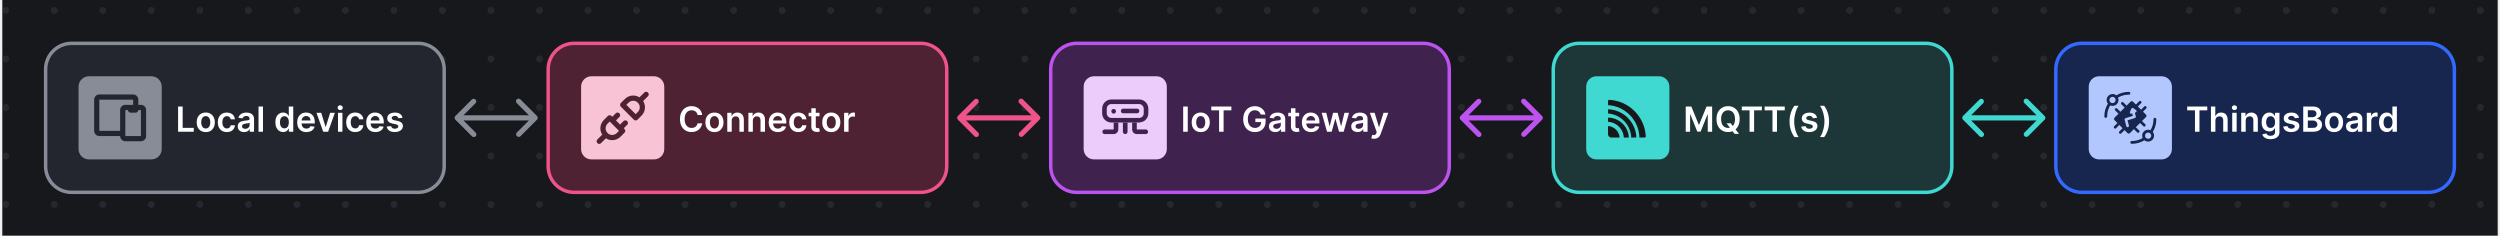
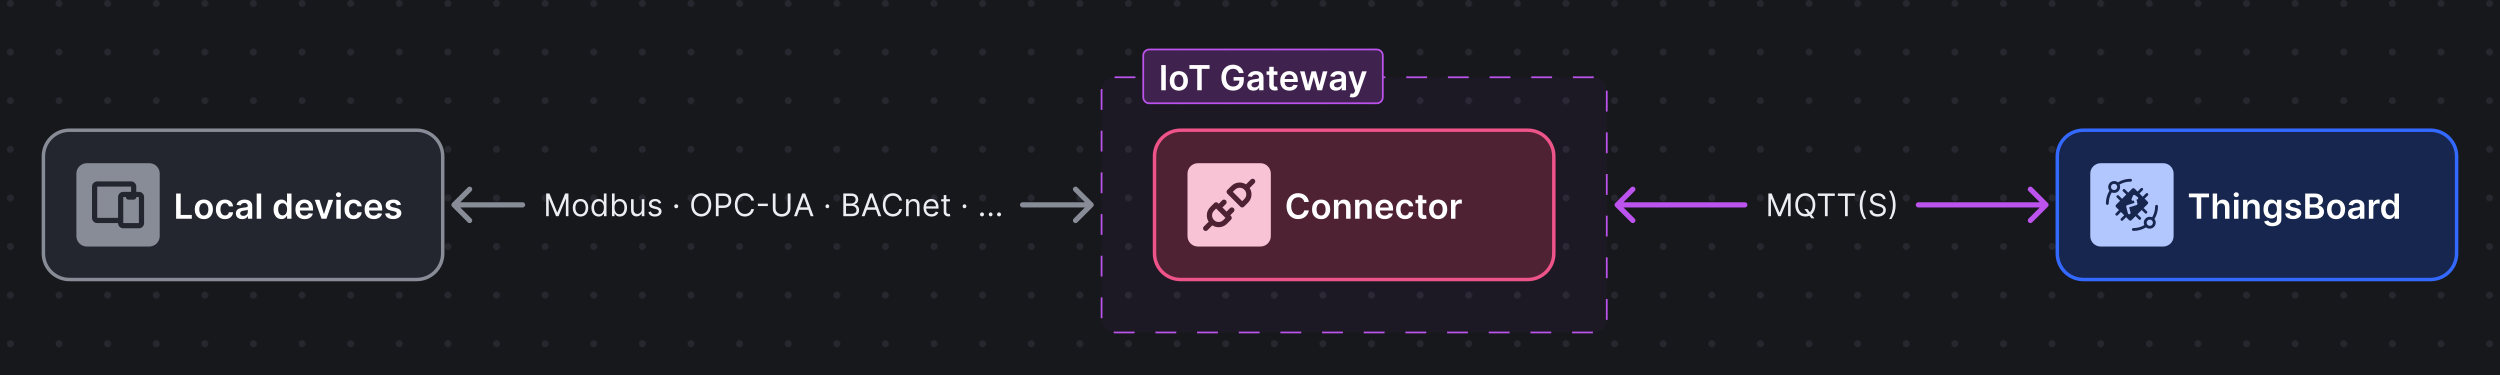
- <svg xmlns="http://www.w3.org/2000/svg" width="1920" height="181" fill="none" viewBox="0 0 720 68">
-   <g clip-path="url(#a)">
-     <path fill="#17181c" d="M0 0h720v68H0z" />
-     <g fill="#353841" clip-path="url(#b)" opacity=".5">
-       <circle cx="1" cy="17" r="1" />
-       <circle cx="85" cy="17" r="1" />
-       <circle cx="71" cy="17" r="1" />
-       <circle cx="15" cy="17" r="1" />
-       <circle cx="99" cy="17" r="1" />
-       <circle cx="1" cy="3" r="1" />
-       <circle cx="85" cy="3" r="1" />
-       <circle cx="71" cy="3" r="1" />
-       <circle cx="15" cy="3" r="1" />
-       <circle cx="99" cy="3" r="1" />
-       <circle cx="1" cy="31" r="1" />
-       <circle cx="85" cy="31" r="1" />
-       <circle cx="71" cy="31" r="1" />
-       <circle cx="15" cy="31" r="1" />
-       <circle cx="99" cy="31" r="1" />
-       <circle cx="43" cy="17" r="1" />
-       <circle cx="127" cy="17" r="1" />
-       <circle cx="29" cy="17" r="1" />
-       <circle cx="113" cy="17" r="1" />
-       <circle cx="57" cy="17" r="1" />
-       <circle cx="141" cy="17" r="1" />
-       <circle cx="43" cy="3" r="1" />
-       <circle cx="127" cy="3" r="1" />
-       <circle cx="29" cy="3" r="1" />
-       <circle cx="113" cy="3" r="1" />
-       <circle cx="57" cy="3" r="1" />
-       <circle cx="141" cy="3" r="1" />
-       <circle cx="43" cy="31" r="1" />
-       <circle cx="127" cy="31" r="1" />
-       <circle cx="29" cy="31" r="1" />
-       <circle cx="113" cy="31" r="1" />
-       <circle cx="57" cy="31" r="1" />
-       <circle cx="141" cy="31" r="1" />
-       <circle cx="1" cy="59" r="1" />
-       <circle cx="85" cy="59" r="1" />
-       <circle cx="71" cy="59" r="1" />
-       <circle cx="15" cy="59" r="1" />
-       <circle cx="99" cy="59" r="1" />
-       <circle cx="1" cy="45" r="1" />
-       <circle cx="85" cy="45" r="1" />
-       <circle cx="71" cy="45" r="1" />
-       <circle cx="15" cy="45" r="1" />
-       <circle cx="99" cy="45" r="1" />
-       <circle cx="43" cy="59" r="1" />
-       <circle cx="127" cy="59" r="1" />
-       <circle cx="29" cy="59" r="1" />
-       <circle cx="113" cy="59" r="1" />
-       <circle cx="57" cy="59" r="1" />
-       <circle cx="141" cy="59" r="1" />
-       <circle cx="43" cy="45" r="1" />
-       <circle cx="127" cy="45" r="1" />
-       <circle cx="29" cy="45" r="1" />
-       <circle cx="113" cy="45" r="1" />
-       <circle cx="57" cy="45" r="1" />
-       <circle cx="141" cy="45" r="1" />
-       <circle cx="169" cy="17" r="1" />
-       <circle cx="253" cy="17" r="1" />
-       <circle cx="155" cy="17" r="1" />
-       <circle cx="239" cy="17" r="1" />
-       <circle cx="183" cy="17" r="1" />
-       <circle cx="267" cy="17" r="1" />
-       <circle cx="169" cy="3" r="1" />
-       <circle cx="253" cy="3" r="1" />
-       <circle cx="155" cy="3" r="1" />
-       <circle cx="239" cy="3" r="1" />
-       <circle cx="183" cy="3" r="1" />
-       <circle cx="267" cy="3" r="1" />
-       <circle cx="169" cy="31" r="1" />
-       <circle cx="253" cy="31" r="1" />
-       <circle cx="155" cy="31" r="1" />
-       <circle cx="239" cy="31" r="1" />
-       <circle cx="183" cy="31" r="1" />
-       <circle cx="267" cy="31" r="1" />
-       <circle cx="211" cy="17" r="1" />
-       <circle cx="295" cy="17" r="1" />
-       <circle cx="197" cy="17" r="1" />
-       <circle cx="281" cy="17" r="1" />
-       <circle cx="225" cy="17" r="1" />
-       <circle cx="309" cy="17" r="1" />
-       <circle cx="211" cy="3" r="1" />
-       <circle cx="295" cy="3" r="1" />
-       <circle cx="197" cy="3" r="1" />
-       <circle cx="281" cy="3" r="1" />
-       <circle cx="225" cy="3" r="1" />
-       <circle cx="309" cy="3" r="1" />
-       <circle cx="211" cy="31" r="1" />
-       <circle cx="295" cy="31" r="1" />
-       <circle cx="197" cy="31" r="1" />
-       <circle cx="281" cy="31" r="1" />
-       <circle cx="225" cy="31" r="1" />
-       <circle cx="309" cy="31" r="1" />
-       <circle cx="169" cy="59" r="1" />
-       <circle cx="253" cy="59" r="1" />
-       <circle cx="155" cy="59" r="1" />
-       <circle cx="239" cy="59" r="1" />
-       <circle cx="183" cy="59" r="1" />
-       <circle cx="267" cy="59" r="1" />
-       <circle cx="169" cy="45" r="1" />
-       <circle cx="253" cy="45" r="1" />
-       <circle cx="155" cy="45" r="1" />
-       <circle cx="239" cy="45" r="1" />
-       <circle cx="183" cy="45" r="1" />
-       <circle cx="267" cy="45" r="1" />
-       <circle cx="211" cy="59" r="1" />
-       <circle cx="295" cy="59" r="1" />
-       <circle cx="197" cy="59" r="1" />
-       <circle cx="281" cy="59" r="1" />
-       <circle cx="225" cy="59" r="1" />
-       <circle cx="309" cy="59" r="1" />
-       <circle cx="211" cy="45" r="1" />
-       <circle cx="295" cy="45" r="1" />
-       <circle cx="197" cy="45" r="1" />
-       <circle cx="281" cy="45" r="1" />
-       <circle cx="225" cy="45" r="1" />
-       <circle cx="309" cy="45" r="1" />
-       <circle cx="337" cy="17" r="1" />
-       <circle cx="421" cy="17" r="1" />
-       <circle cx="323" cy="17" r="1" />
-       <circle cx="407" cy="17" r="1" />
-       <circle cx="351" cy="17" r="1" />
-       <circle cx="435" cy="17" r="1" />
-       <circle cx="337" cy="3" r="1" />
-       <circle cx="421" cy="3" r="1" />
-       <circle cx="323" cy="3" r="1" />
-       <circle cx="407" cy="3" r="1" />
-       <circle cx="351" cy="3" r="1" />
-       <circle cx="435" cy="3" r="1" />
-       <circle cx="337" cy="31" r="1" />
-       <circle cx="421" cy="31" r="1" />
-       <circle cx="323" cy="31" r="1" />
-       <circle cx="407" cy="31" r="1" />
-       <circle cx="351" cy="31" r="1" />
-       <circle cx="435" cy="31" r="1" />
-       <circle cx="379" cy="17" r="1" />
-       <circle cx="463" cy="17" r="1" />
-       <circle cx="365" cy="17" r="1" />
-       <circle cx="449" cy="17" r="1" />
-       <circle cx="393" cy="17" r="1" />
-       <circle cx="477" cy="17" r="1" />
-       <circle cx="379" cy="3" r="1" />
-       <circle cx="463" cy="3" r="1" />
-       <circle cx="365" cy="3" r="1" />
-       <circle cx="449" cy="3" r="1" />
-       <circle cx="393" cy="3" r="1" />
-       <circle cx="477" cy="3" r="1" />
-       <circle cx="379" cy="31" r="1" />
-       <circle cx="463" cy="31" r="1" />
-       <circle cx="365" cy="31" r="1" />
-       <circle cx="449" cy="31" r="1" />
-       <circle cx="393" cy="31" r="1" />
-       <circle cx="477" cy="31" r="1" />
-       <circle cx="337" cy="59" r="1" />
-       <circle cx="421" cy="59" r="1" />
-       <circle cx="323" cy="59" r="1" />
-       <circle cx="407" cy="59" r="1" />
-       <circle cx="351" cy="59" r="1" />
-       <circle cx="435" cy="59" r="1" />
-       <circle cx="337" cy="45" r="1" />
-       <circle cx="421" cy="45" r="1" />
-       <circle cx="323" cy="45" r="1" />
-       <circle cx="407" cy="45" r="1" />
-       <circle cx="351" cy="45" r="1" />
-       <circle cx="435" cy="45" r="1" />
-       <circle cx="379" cy="59" r="1" />
-       <circle cx="463" cy="59" r="1" />
-       <circle cx="365" cy="59" r="1" />
-       <circle cx="449" cy="59" r="1" />
-       <circle cx="393" cy="59" r="1" />
-       <circle cx="477" cy="59" r="1" />
-       <circle cx="379" cy="45" r="1" />
-       <circle cx="463" cy="45" r="1" />
-       <circle cx="365" cy="45" r="1" />
-       <circle cx="449" cy="45" r="1" />
-       <circle cx="393" cy="45" r="1" />
-       <circle cx="477" cy="45" r="1" />
-       <circle cx="505" cy="17" r="1" />
-       <circle cx="589" cy="17" r="1" />
-       <circle cx="491" cy="17" r="1" />
-       <circle cx="575" cy="17" r="1" />
-       <circle cx="519" cy="17" r="1" />
-       <circle cx="603" cy="17" r="1" />
-       <circle cx="505" cy="3" r="1" />
-       <circle cx="589" cy="3" r="1" />
-       <circle cx="491" cy="3" r="1" />
-       <circle cx="575" cy="3" r="1" />
-       <circle cx="519" cy="3" r="1" />
-       <circle cx="603" cy="3" r="1" />
-       <circle cx="505" cy="31" r="1" />
-       <circle cx="589" cy="31" r="1" />
-       <circle cx="491" cy="31" r="1" />
-       <circle cx="575" cy="31" r="1" />
-       <circle cx="519" cy="31" r="1" />
-       <circle cx="603" cy="31" r="1" />
-       <circle cx="547" cy="17" r="1" />
-       <circle cx="631" cy="17" r="1" />
-       <circle cx="533" cy="17" r="1" />
-       <circle cx="617" cy="17" r="1" />
-       <circle cx="561" cy="17" r="1" />
-       <circle cx="645" cy="17" r="1" />
-       <circle cx="547" cy="3" r="1" />
-       <circle cx="631" cy="3" r="1" />
-       <circle cx="533" cy="3" r="1" />
-       <circle cx="617" cy="3" r="1" />
-       <circle cx="561" cy="3" r="1" />
-       <circle cx="645" cy="3" r="1" />
-       <circle cx="547" cy="31" r="1" />
-       <circle cx="631" cy="31" r="1" />
-       <circle cx="533" cy="31" r="1" />
-       <circle cx="617" cy="31" r="1" />
-       <circle cx="561" cy="31" r="1" />
-       <circle cx="645" cy="31" r="1" />
-       <circle cx="505" cy="59" r="1" />
-       <circle cx="589" cy="59" r="1" />
-       <circle cx="491" cy="59" r="1" />
-       <circle cx="575" cy="59" r="1" />
-       <circle cx="519" cy="59" r="1" />
-       <circle cx="603" cy="59" r="1" />
-       <circle cx="505" cy="45" r="1" />
-       <circle cx="589" cy="45" r="1" />
-       <circle cx="491" cy="45" r="1" />
-       <circle cx="575" cy="45" r="1" />
-       <circle cx="519" cy="45" r="1" />
-       <circle cx="603" cy="45" r="1" />
-       <circle cx="547" cy="59" r="1" />
-       <circle cx="631" cy="59" r="1" />
-       <circle cx="533" cy="59" r="1" />
-       <circle cx="617" cy="59" r="1" />
-       <circle cx="561" cy="59" r="1" />
-       <circle cx="645" cy="59" r="1" />
-       <circle cx="547" cy="45" r="1" />
-       <circle cx="631" cy="45" r="1" />
-       <circle cx="533" cy="45" r="1" />
-       <circle cx="617" cy="45" r="1" />
-       <circle cx="561" cy="45" r="1" />
-       <circle cx="645" cy="45" r="1" />
-       <circle cx="673" cy="17" r="1" />
-       <circle cx="659" cy="17" r="1" />
-       <circle cx="687" cy="17" r="1" />
-       <circle cx="673" cy="3" r="1" />
-       <circle cx="659" cy="3" r="1" />
-       <circle cx="687" cy="3" r="1" />
-       <circle cx="673" cy="31" r="1" />
-       <circle cx="659" cy="31" r="1" />
-       <circle cx="687" cy="31" r="1" />
-       <circle cx="673" cy="59" r="1" />
-       <circle cx="659" cy="59" r="1" />
-       <circle cx="687" cy="59" r="1" />
-       <circle cx="673" cy="45" r="1" />
-       <circle cx="659" cy="45" r="1" />
-       <circle cx="687" cy="45" r="1" />
-       <circle cx="701" cy="17" r="1" />
-       <circle cx="701" cy="3" r="1" />
-       <circle cx="701" cy="31" r="1" />
-       <circle cx="701" cy="59" r="1" />
-       <circle cx="701" cy="45" r="1" />
-       <circle cx="715" cy="17" r="1" />
-       <circle cx="715" cy="3" r="1" />
-       <circle cx="715" cy="31" r="1" />
-       <circle cx="715" cy="59" r="1" />
-       <circle cx="715" cy="45" r="1" />
-     </g>
+ <svg xmlns="http://www.w3.org/2000/svg" width="1920" height="288" fill="none" viewBox="0 0 720 108">
+   <defs>
+     <pattern id="d" width="14" height="14" patternUnits="userSpaceOnUse">
+       <circle cx="3" cy="1" r="1" fill="#353841" opacity=".5" />
+     </pattern>
+   </defs>
+   <path fill="#17181c" d="M0 0h720v108H0z" />
+   <path fill="url(#d)" d="M0 0h720v108H0z" />
+   <rect width="145.5" height="73.5" x="317.25" y="22.25" fill="#bb3df5" fill-opacity=".04" rx="3.75" />
+   <rect width="145.5" height="73.5" x="317.25" y="22.25" stroke="#bd53ee" stroke-dasharray="6 6" stroke-width=".5" rx="3.75" />
+   <rect width="69" height="15.5" x="329.25" y="14.25" fill="#40224e" rx="1.75" />
+   <rect width="69" height="15.5" x="329.25" y="14.25" stroke="#bd53ee" stroke-width=".5" rx="1.75" />
+   <path fill="#fff" d="M335.75 18.73h-1.31V26h1.31Zm3.76 7.38c1.6 0 2.61-1.13 2.61-2.82s-1.01-2.82-2.61-2.82-2.62 1.13-2.62 2.82 1.02 2.82 2.62 2.82m.01-1.03c-.89 0-1.32-.79-1.32-1.79s.43-1.8 1.32-1.8c.87 0 1.3.8 1.3 1.8s-.43 1.79-1.3 1.79m3.03-5.25h2.25V26h1.3v-6.17h2.25v-1.1h-5.8Zm14.27 1.22h1.34c-.22-1.43-1.46-2.42-3.07-2.42-1.9 0-3.33 1.4-3.33 3.74 0 2.3 1.37 3.73 3.37 3.73 1.8 0 3.09-1.16 3.09-3.03v-.88h-2.95v1.03h1.68c-.02 1.04-.72 1.7-1.81 1.7-1.22 0-2.05-.92-2.05-2.56s.85-2.55 2.02-2.55c.88 0 1.48.47 1.71 1.24m4.19 5.06c.86 0 1.37-.4 1.6-.86h.04V26h1.24v-3.65c0-1.44-1.17-1.88-2.22-1.88-1.14 0-2.02.52-2.31 1.51l1.2.17c.13-.37.49-.69 1.12-.69q.91.02.92.84v.02c0 .37-.38.39-1.34.49-1.06.11-2.07.43-2.07 1.66 0 1.07.78 1.64 1.82 1.64m.33-.94c-.53 0-.92-.25-.92-.72 0-.5.43-.7 1.01-.78.34-.05 1.01-.13 1.18-.27v.64c0 .61-.49 1.13-1.27 1.13m6.57-4.62h-1.08v-1.31h-1.28v1.31h-.78v.99h.78v3.03c-.01 1.03.74 1.53 1.7 1.5.37-.01.62-.08.76-.12l-.22-1.01q-.12.04-.37.05c-.33 0-.59-.11-.59-.63v-2.82h1.08Zm3.43 5.56c1.28 0 2.15-.62 2.38-1.57l-1.2-.14c-.18.46-.6.71-1.16.71-.83 0-1.38-.55-1.39-1.49h3.8v-.39c0-1.91-1.15-2.76-2.49-2.76-1.57 0-2.58 1.15-2.58 2.83 0 1.72 1 2.81 2.64 2.81m-1.37-3.35c.04-.7.56-1.28 1.32-1.28.74 0 1.24.54 1.25 1.28Zm5.98 3.24h1.35l1.02-3.69h.07l1.03 3.69h1.33l1.55-5.45h-1.31l-.95 3.81h-.05l-.98-3.81h-1.3l-.98 3.83h-.05l-.96-3.83h-1.31Zm8.82.11c.86 0 1.37-.4 1.6-.86h.05V26h1.23v-3.65c0-1.44-1.17-1.88-2.21-1.88-1.15 0-2.03.52-2.32 1.51l1.2.17c.13-.37.49-.69 1.12-.69q.92.02.93.84v.02c0 .37-.39.39-1.35.49-1.06.11-2.07.43-2.07 1.66 0 1.07.78 1.64 1.82 1.64m.33-.94c-.53 0-.91-.25-.91-.72 0-.5.42-.7 1-.78.34-.05 1.01-.13 1.18-.27v.64c0 .61-.49 1.13-1.27 1.13m4.45 2.88c1 0 1.58-.52 1.89-1.39l2.18-6.11h-1.37l-1.26 4.11h-.05l-1.26-4.11h-1.36l1.97 5.56-.11.3c-.23.62-.61.66-1.17.5l-.3 1c.17.07.49.14.84.14" />
+   <g transform="translate(0 25)">
    <rect width="115" height="43" x="12.5" y="12.5" fill="#23262f" rx="7.5" />
    <rect width="115" height="43" x="12.5" y="12.5" stroke="#888c96" rx="7.5" />
    <rect width="24" height="24" x="22" y="22" fill="#888c96" rx="3" />
    <path fill="#23262f" d="M39.25 31.75a.75.75 0 0 1-.75.75H37a.75.75 0 0 1-.75-.75h-.75v7.5H40v-7.5zm-11.25-3v9h6v-6a1.5 1.5 0 0 1 1.5-1.5h2.25v-1.5zm11.25 1.5H40a1.5 1.5 0 0 1 1.5 1.5v7.5a1.5 1.5 0 0 1-1.5 1.5h-4.5a1.5 1.5 0 0 1-1.5-1.5h-6a1.5 1.5 0 0 1-1.5-1.5v-9a1.5 1.5 0 0 1 1.5-1.5h9.75a1.5 1.5 0 0 1 1.5 1.5z" />
    <path fill="#fff" d="M50.72 38v-7.27h1.32v6.17h3.2V38zm7.98.1q-.8 0-1.38-.34a2.4 2.4 0 0 1-.91-.99q-.32-.63-.32-1.48 0-.84.32-1.48.32-.63.9-.98.6-.36 1.4-.36t1.38.36.9.98q.33.64.33 1.48t-.33 1.48-.9.99-1.39.35m.01-1.03q.43 0 .72-.24.3-.24.44-.65.14-.4.14-.9t-.14-.9a1.4 1.4 0 0 0-.44-.65 1 1 0 0 0-.72-.25q-.44 0-.74.25-.29.24-.43.65-.15.4-.15.9t.15.9.43.65.74.24m6.08 1.03q-.82 0-1.4-.36a2.4 2.4 0 0 1-.9-1q-.32-.63-.32-1.45 0-.84.32-1.47.32-.64.9-1 .6-.35 1.4-.35.65 0 1.17.24t.82.69.34 1.03H65.9a1.2 1.2 0 0 0-.35-.66q-.28-.27-.74-.27-.4 0-.7.22-.3.2-.46.6a3 3 0 0 0-.16.94q0 .56.16.96t.46.62.7.21q.28 0 .5-.1.23-.12.39-.32.15-.2.2-.5h1.23q-.04.58-.34 1.02a2 2 0 0 1-.8.7q-.5.25-1.2.25m4.97 0q-.52 0-.93-.18a1.5 1.5 0 0 1-.66-.56q-.24-.36-.24-.9 0-.46.17-.76a1.3 1.3 0 0 1 .47-.49q.3-.18.66-.27.38-.1.77-.14l.78-.09q.3-.04.44-.12.13-.1.13-.28v-.02q0-.4-.23-.62t-.69-.22q-.47 0-.75.2-.27.21-.37.5l-1.2-.18q.14-.5.47-.83a2 2 0 0 1 .8-.5q.47-.17 1.04-.17.4 0 .79.09t.71.3.52.57.2.9V38H71.4v-.75h-.04a2 2 0 0 1-.33.43q-.2.2-.53.31-.31.12-.74.12m.33-.94q.39 0 .67-.16a1 1 0 0 0 .44-.4 1 1 0 0 0 .16-.57v-.64l-.2.1-.33.07-.35.05-.3.05a2 2 0 0 0-.52.12 1 1 0 0 0-.36.25.6.6 0 0 0-.13.4q0 .36.26.54t.66.18m5.13-6.43V38h-1.29v-7.27zm5.82 7.36q-.64 0-1.15-.33t-.8-.96q-.3-.62-.3-1.52 0-.91.3-1.54t.82-.94a2 2 0 0 1 1.14-.33q.48 0 .78.17.31.16.5.38.18.23.27.43h.06v-2.72h1.29V38h-1.27v-.86h-.07a2 2 0 0 1-.3.42 2 2 0 0 1-.49.38q-.3.16-.78.16m.36-1.06q.41 0 .7-.22t.43-.62.15-.93-.15-.92a1.3 1.3 0 0 0-.43-.6 1 1 0 0 0-.7-.22q-.43 0-.72.22-.28.23-.43.62a3 3 0 0 0-.14.9q0 .51.14.92.15.4.44.62.29.23.71.23m6.33 1.07q-.82 0-1.41-.34-.6-.35-.92-.98t-.32-1.48.32-1.48q.33-.64.9-1t1.36-.36q.5 0 .96.17.45.16.8.5.34.33.54.85t.2 1.24v.4h-4.47v-.87h3.24a1.4 1.4 0 0 0-.16-.66 1 1 0 0 0-.44-.46 1.2 1.2 0 0 0-.65-.16q-.4 0-.69.19a1.3 1.3 0 0 0-.47.5 1.4 1.4 0 0 0-.16.66v.76q0 .48.17.82t.49.52.73.17q.28 0 .5-.07a1 1 0 0 0 .4-.24 1 1 0 0 0 .25-.39l1.2.14q-.1.47-.43.83-.31.35-.8.54t-1.14.2m8.23-5.57L94.01 38h-1.42l-1.94-5.45h1.37l1.25 4.05h.06l1.26-4.05zm.9 5.46v-5.46h1.28V38zm.64-6.23a.8.8 0 0 1-.53-.2.7.7 0 0 1-.22-.5q0-.29.22-.49a.7.7 0 0 1 .53-.2q.3 0 .52.2t.22.5a.7.7 0 0 1-.22.49.7.7 0 0 1-.52.2m4.34 6.33q-.82 0-1.4-.35a2.4 2.4 0 0 1-.9-1q-.32-.63-.32-1.46t.32-1.46.9-1q.6-.36 1.4-.36.65 0 1.17.25.51.24.82.68t.34 1.03h-1.22a1.2 1.2 0 0 0-.36-.65q-.28-.27-.74-.27-.4 0-.7.21t-.46.6a3 3 0 0 0-.16.95q0 .56.16.96t.46.62q.3.2.7.2.28 0 .5-.1a1 1 0 0 0 .39-.32q.15-.2.2-.5h1.23q-.04.58-.34 1.03a2 2 0 0 1-.8.7q-.5.24-1.2.24m5.82 0q-.82 0-1.42-.34t-.91-.97-.32-1.49q0-.84.32-1.47a2.4 2.4 0 0 1 .9-1q.58-.36 1.36-.36.5 0 .95.17.45.16.8.5.34.33.54.85t.2 1.24v.4h-4.47v-.87h3.24a1.4 1.4 0 0 0-.16-.66 1 1 0 0 0-.44-.46 1 1 0 0 0-.64-.17 1.3 1.3 0 0 0-.7.2 1.3 1.3 0 0 0-.46.5 1.4 1.4 0 0 0-.17.66v.76q0 .48.18.82t.48.52q.31.17.73.17.28 0 .51-.07.23-.09.4-.24a1 1 0 0 0 .25-.39l1.2.14q-.12.47-.44.83a2 2 0 0 1-.8.54 3 3 0 0 1-1.13.2m7.82-4.12-1.17.12a1 1 0 0 0-.18-.33 1 1 0 0 0-.32-.25 1 1 0 0 0-.5-.1q-.4 0-.68.18-.27.17-.27.45a.5.5 0 0 0 .18.38q.18.15.6.25l.92.2q.78.16 1.15.53.38.36.39.95a1.5 1.5 0 0 1-.3.9q-.3.4-.83.61-.52.22-1.2.22-1 0-1.62-.41a1.7 1.7 0 0 1-.72-1.18l1.25-.12a1 1 0 0 0 .36.56q.28.19.72.19.46 0 .74-.2.28-.18.28-.46a.5.5 0 0 0-.18-.38q-.18-.16-.56-.24l-.93-.2q-.78-.16-1.16-.54-.37-.4-.37-1a1.4 1.4 0 0 1 .27-.87q.28-.37.78-.57a3 3 0 0 1 1.15-.2q.96 0 1.51.4.56.41.69 1.1" />
+   </g>
+   <g transform="translate(175 25)">
    <rect width="115" height="43" x="157.5" y="12.5" fill="#4e2232" rx="7.5" />
    <rect width="115" height="43" x="157.5" y="12.5" stroke="#ee5389" rx="7.5" />
    <rect width="24" height="24" x="167" y="22" fill="#f9c3d6" rx="3" />
    <path fill="#4e2232" d="M176.97 32.72a.75.75 0 1 1 1.06 1.06l-.97.97 1.19 1.19.97-.97a.75.75 0 1 1 1.06 1.06l-.97.97.22.22a.75.75 0 0 1 0 1.06l-1.12 1.13a3.4 3.4 0 0 1-4.26.5l-1.37 1.37a.75.75 0 1 1-1.06-1.06l1.37-1.37a3.4 3.4 0 0 1-.25-3.16q.28-.63.76-1.1l1.12-1.12.05-.05a.75.75 0 0 1 1.01.05l.22.22zm-2.32 2.94a2 2 0 0 0-.58 1.35q0 .38.14.74.1.25.27.47a1 1 0 0 1 .3.3 1.9 1.9 0 0 0 2.56-.17l.6-.6-2.69-2.69zm10.57-8.94a.75.75 0 1 1 1.06 1.06l-1.37 1.37q.16.25.27.53a3.4 3.4 0 0 1-.78 3.72l-1.12 1.13a.75.75 0 0 1-1.06 0l-3.75-3.75a.75.75 0 0 1 0-1.06l1.13-1.13a3.4 3.4 0 0 1 4.25-.5zm-3.2 2.35a2 2 0 0 0-1.36.58l-.6.6 2.69 2.69.6-.6q.28-.27.43-.62a2 2 0 0 0 .01-1.47 2 2 0 0 0-.27-.47 1 1 0 0 1-.3-.3 2 2 0 0 0-1.2-.41" />
    <path fill="#fff" d="M201.94 33.18h-1.33a2 2 0 0 0-.2-.58 2 2 0 0 0-.38-.43 2 2 0 0 0-.52-.27 2 2 0 0 0-.62-.09q-.6 0-1.06.3t-.71.87-.26 1.38q0 .84.26 1.41t.71.86 1.05.29q.33 0 .61-.09.29-.09.52-.26t.38-.42.22-.56h1.33q-.07.52-.32.98t-.64.8q-.4.34-.93.54a4 4 0 0 1-1.19.19q-.96 0-1.7-.44a3 3 0 0 1-1.2-1.29q-.43-.84-.43-2 0-1.18.44-2.02.44-.83 1.19-1.28a3.3 3.3 0 0 1 1.7-.44q.61 0 1.13.17t.93.5.67.8q.27.47.35 1.08m3.53 4.93q-.8 0-1.38-.35a2.4 2.4 0 0 1-.91-.99q-.32-.63-.32-1.47 0-.85.32-1.48a2.4 2.4 0 0 1 .9-1q.6-.34 1.4-.34t1.38.35.9.98q.33.64.33 1.49t-.33 1.47-.9.99-1.39.35m0-1.03q.44 0 .73-.24.3-.24.44-.65.14-.4.14-.9t-.14-.9a1.4 1.4 0 0 0-.44-.65 1 1 0 0 0-.72-.25q-.45 0-.74.25-.3.24-.44.65-.14.4-.14.9t.14.9.44.65.74.24m4.98-2.28V38h-1.28v-5.45h1.23v.92h.06q.19-.46.6-.73t1.03-.27q.56 0 .98.25.42.24.65.7t.23 1.1V38h-1.28v-3.27q0-.55-.29-.86t-.77-.3q-.34 0-.6.14a1 1 0 0 0-.41.42 1.4 1.4 0 0 0-.15.67m6.1 0V38h-1.29v-5.45h1.23v.92h.06q.2-.46.6-.73.42-.27 1.03-.27.56 0 .98.25.43.24.66.7t.23 1.1V38h-1.29v-3.27q0-.55-.28-.86t-.78-.3a1 1 0 0 0-.6.14 1 1 0 0 0-.4.42 1.4 1.4 0 0 0-.15.67m7.22 3.3q-.82 0-1.42-.33-.6-.35-.91-.98t-.32-1.49q0-.84.32-1.47.32-.64.9-1t1.36-.36q.5 0 .95.17.45.16.8.5t.55.85.2 1.24v.4h-4.48v-.87h3.24a1.4 1.4 0 0 0-.16-.66 1 1 0 0 0-.43-.46 1.2 1.2 0 0 0-.65-.16q-.4 0-.7.19a1.3 1.3 0 0 0-.46.5 1.4 1.4 0 0 0-.17.66v.76q0 .48.18.82t.49.52.73.17q.28 0 .5-.07a1 1 0 0 0 .4-.24 1 1 0 0 0 .25-.39l1.2.14a2 2 0 0 1-.43.83q-.32.35-.81.54a3 3 0 0 1-1.13.2m5.9 0q-.83 0-1.41-.36a2.4 2.4 0 0 1-.9-1q-.31-.63-.31-1.46t.32-1.46a2.4 2.4 0 0 1 .9-1q.58-.36 1.38-.36.67 0 1.18.25.51.24.82.68t.35 1.03h-1.23a1.2 1.2 0 0 0-.36-.65q-.27-.27-.74-.27-.4 0-.7.21t-.46.6a3 3 0 0 0-.16.95q0 .56.16.96.17.4.46.62.3.2.7.2.29 0 .5-.1a1 1 0 0 0 .39-.31q.15-.21.2-.5h1.24q-.05.57-.34 1.02a2 2 0 0 1-.8.7q-.51.25-1.2.25m6.12-5.56v.99h-3.14v-1zm-2.36-1.31h1.28v5.12q0 .26.08.4.08.13.21.18t.3.05q.11 0 .21-.02l.16-.03.22 1q-.1.04-.3.08a2 2 0 0 1-.46.05q-.48.02-.87-.14a1.4 1.4 0 0 1-.61-.5q-.23-.35-.22-.86zm5.75 6.87q-.8 0-1.38-.36a2.4 2.4 0 0 1-.91-.98q-.32-.63-.32-1.48 0-.84.32-1.48a2.4 2.4 0 0 1 .9-.98q.6-.36 1.4-.36t1.38.36.9.98q.33.64.33 1.48t-.33 1.48-.9.98q-.59.36-1.39.36m0-1.03q.44 0 .73-.24.3-.24.44-.65.14-.4.14-.9t-.14-.9a1.4 1.4 0 0 0-.44-.66 1 1 0 0 0-.72-.24q-.44 0-.74.24-.29.25-.44.65-.14.41-.14.91t.14.9.44.65.74.24m3.7.92v-5.45h1.24v.9h.06q.15-.47.51-.72.37-.26.84-.26h.23l.23.03v1.19l-.26-.05-.34-.03q-.35 0-.63.15t-.44.42a1 1 0 0 0-.16.61V38z" />
-     <path fill="#888c96" d="M130.72 33.47a.75.75 0 0 0 0 1.06l4.77 4.77a.75.75 0 1 0 1.06-1.06L132.31 34l4.24-4.24a.75.75 0 0 0-1.06-1.06zm23.56 1.06a.75.75 0 0 0 0-1.06l-4.77-4.77a.75.75 0 1 0-1.06 1.06l4.24 4.24-4.24 4.24a.75.75 0 0 0 1.06 1.06zM131.25 34v.75h22.5v-1.5h-22.5z" />
-     <rect width="115" height="43" x="302.5" y="12.5" fill="#40224e" rx="7.5" />
-     <rect width="115" height="43" x="302.5" y="12.5" stroke="#bd53ee" rx="7.5" />
-     <rect width="24" height="24" x="312" y="22" fill="#ebccfa" rx="3" />
-     <path fill="#40224e" d="M322 37.36v-2h-1.33v2H318a.67.67 0 0 0 0 1.33h2.67a1.34 1.34 0 0 0 1.33-1.33m2.67.66v-2.66h-1.34v2.66a.67.67 0 0 0 1.34 0m1.33-2.66v2a1.33 1.33 0 0 0 1.33 1.33H330a.67.67 0 0 0 0-1.33h-2.67v-2zm1.33-4a.67.67 0 1 1 0 1.33h-4a.67.67 0 0 1 0-1.33z" />
-     <path fill="#40224e" fill-rule="evenodd" d="M328 35.36h-8c-.8 0-1.5-.45-1.76-.67a2.7 2.7 0 0 1-.9-2v-1.33a2.67 2.67 0 0 1 2.66-2.67h8a2.67 2.67 0 0 1 2.67 2.67v1.33a2.7 2.7 0 0 1-.9 2c-.36.4-1.33.6-1.77.67m.94-4.94q.39.4.4.94v1.33a1.33 1.33 0 0 1-1.34 1.34h-8a1.34 1.34 0 0 1-1.33-1.34v-1.33a1.33 1.33 0 0 1 1.33-1.34h8c.35 0 .7.14.94.4" clip-rule="evenodd" />
-     <path fill="#40224e" d="M320 32.03a.67.67 0 0 1 1.33 0 .67.67 0 1 1-1.33 0" />
-     <path fill="#fff" d="M342.04 30.73V38h-1.32v-7.27zm3.74 7.38q-.8 0-1.38-.36a2.4 2.4 0 0 1-.91-.98q-.32-.63-.32-1.48 0-.84.32-1.48.32-.63.9-.98.6-.36 1.4-.36t1.38.36.9.98q.33.64.33 1.48t-.33 1.48-.9.99-1.39.35m.01-1.03q.43 0 .73-.24.29-.24.43-.65.14-.4.14-.9t-.14-.9a1.4 1.4 0 0 0-.43-.66 1 1 0 0 0-.73-.24q-.44 0-.74.24a1.5 1.5 0 0 0-.43.65q-.15.4-.15.91 0 .5.15.9t.43.65.74.24m3.04-5.25v-1.1h5.8v1.1h-2.25V38h-1.3v-6.17zm14.27 1.22a2 2 0 0 0-.25-.52 2 2 0 0 0-.36-.39 2 2 0 0 0-.5-.24 2 2 0 0 0-.6-.1q-.58 0-1.04.3t-.72.87-.26 1.39.26 1.4q.26.56.72.86a2 2 0 0 0 1.07.3q.55 0 .96-.22.4-.21.63-.6.22-.4.22-.92l.3.04h-1.98V34.2h2.95v.88q0 .93-.4 1.61t-1.09 1.05-1.6.37q-1 0-1.76-.45a3 3 0 0 1-1.18-1.3q-.43-.83-.43-1.98 0-.88.25-1.57t.7-1.18 1.06-.74 1.32-.25q.6 0 1.13.17t.93.5.67.77.34.98zm4.19 5.06q-.52 0-.93-.19a1.5 1.5 0 0 1-.66-.55q-.24-.36-.24-.9 0-.46.17-.76t.47-.49.66-.27.77-.14l.78-.09q.3-.04.43-.13.14-.08.14-.27v-.02q0-.4-.24-.62t-.68-.22q-.47 0-.75.2a1 1 0 0 0-.37.5l-1.2-.18q.14-.5.47-.83a2 2 0 0 1 .8-.5q.47-.17 1.04-.17.4 0 .79.09t.71.3.52.57.2.9V38h-1.24v-.75h-.04a1.6 1.6 0 0 1-.86.74 2 2 0 0 1-.74.12m.33-.94q.39 0 .67-.16.29-.15.44-.4.16-.26.16-.57v-.64l-.2.1-.33.07-.35.05-.3.05a2 2 0 0 0-.52.12 1 1 0 0 0-.36.25.6.6 0 0 0-.13.4q0 .36.26.54t.66.18m6.56-4.62v1h-3.13v-1zm-2.36-1.3h1.29v5.12q0 .26.08.4.08.13.21.18a1 1 0 0 0 .3.05q.11 0 .21-.02l.16-.03.21 1q-.1.04-.29.08-.19.05-.46.05-.48.02-.87-.14a1.4 1.4 0 0 1-.62-.5q-.22-.35-.22-.86zm5.8 6.86q-.82 0-1.42-.34a2.3 2.3 0 0 1-.91-.97q-.32-.63-.32-1.49 0-.84.32-1.47.32-.64.9-1t1.36-.36q.5 0 .95.17.45.16.8.5.34.33.54.85t.2 1.24v.4h-4.47v-.87h3.24a1.4 1.4 0 0 0-.16-.66 1 1 0 0 0-.44-.46 1 1 0 0 0-.64-.17q-.4 0-.7.2a1.3 1.3 0 0 0-.46.5 1.4 1.4 0 0 0-.17.66v.76q0 .48.18.82t.48.52q.32.17.73.17.28 0 .51-.07a1 1 0 0 0 .4-.24 1 1 0 0 0 .25-.39l1.2.14q-.11.47-.43.83-.32.35-.81.54a3 3 0 0 1-1.13.2m4.6-.11-1.54-5.46H382l.95 3.84h.05l.98-3.84h1.3l.98 3.82h.05l.95-3.82h1.31L387.03 38h-1.34l-1.03-3.69h-.07L383.57 38zm8.82.1q-.52 0-.93-.18a1.5 1.5 0 0 1-.66-.55q-.24-.37-.24-.9 0-.46.17-.77t.47-.48.66-.27.77-.14l.78-.09q.3-.04.44-.13.13-.09.13-.27v-.02q0-.4-.23-.62t-.69-.22q-.47 0-.75.2a1 1 0 0 0-.37.5l-1.2-.18q.14-.5.47-.83a2 2 0 0 1 .8-.5q.47-.17 1.04-.17.4 0 .79.09t.71.3.52.57.2.9V38h-1.24v-.75h-.04a1.6 1.6 0 0 1-.86.74 2 2 0 0 1-.74.12m.33-.94q.39 0 .67-.16.29-.15.44-.4.16-.26.16-.57v-.64l-.2.1-.33.07-.35.05-.3.05a2 2 0 0 0-.52.12 1 1 0 0 0-.36.25.6.6 0 0 0-.13.4q0 .36.26.54t.66.18m4.45 2.88a3 3 0 0 1-.84-.13l.3-1q.28.08.5.08a.6.6 0 0 0 .38-.14q.17-.13.3-.44l.1-.3-1.98-5.57h1.37l1.25 4.12h.06l1.26-4.12h1.37l-2.19 6.12a3 3 0 0 1-.4.74 2 2 0 0 1-.62.48q-.36.16-.86.16" />
-     <path fill="#ee5389" d="M275.72 33.47a.75.75 0 0 0 0 1.06l4.77 4.77a.75.75 0 1 0 1.06-1.06L277.31 34l4.24-4.24a.75.75 0 0 0-1.06-1.06zm23.56 1.06a.75.75 0 0 0 0-1.06l-4.77-4.77a.75.75 0 1 0-1.06 1.06l4.24 4.24-4.24 4.24a.75.75 0 0 0 1.06 1.06zM276.25 34v.75h22.5v-1.5h-22.5z" />
-     <rect width="115" height="43" x="447.5" y="12.5" fill="#1d3739" rx="7.5" />
-     <rect width="115" height="43" x="447.5" y="12.5" stroke="#3fd9d1" rx="7.5" />
-     <rect width="24" height="24" x="457" y="22" fill="#3fd9d1" rx="3" />
-     <g clip-path="url(#c)">
-       <path fill="#17181c" d="M463.08 28.79a11.13 11.13 0 1 1 0 22.26 11.13 11.13 0 0 1 0-22.26m-.03 1.54a9.63 9.63 0 1 0 0 19.25 9.63 9.63 0 0 0 0-19.25m0 1.2a8.42 8.42 0 1 1 0 16.85 8.42 8.42 0 0 1 0-16.85m0 1.2a7.22 7.22 0 1 0 0 14.44 7.22 7.22 0 0 0 0-14.43m0 1.2a6.02 6.02 0 1 1 0 12.03 6.02 6.02 0 0 1 0-12.03m0 1.2a4.81 4.81 0 1 0 0 9.63 4.81 4.81 0 0 0 0-9.63m0 1.2a3.61 3.61 0 1 1 0 7.23 3.61 3.61 0 0 1 0-7.22" />
-     </g>
-     <path fill="#fff" d="M485.72 30.73h1.61l2.16 5.27h.08l2.16-5.27h1.61V38h-1.26v-5h-.07l-2 4.98h-.95l-2.01-4.99h-.07V38h-1.26zm11.77 4.83h1.2l.7.91.5.6 1.21 1.56h-1.27l-.83-1.05-.35-.5zm3.79-1.2q0 1.18-.44 2.02a3 3 0 0 1-1.2 1.28q-.75.44-1.7.44a3.3 3.3 0 0 1-1.72-.44 3 3 0 0 1-1.19-1.29q-.43-.84-.43-2 0-1.18.43-2.02.44-.83 1.2-1.28a3.3 3.3 0 0 1 1.7-.44q.96 0 1.71.44.76.45 1.2 1.28t.44 2.01m-1.33 0q0-.82-.26-1.4-.25-.56-.7-.85a2 2 0 0 0-1.05-.3q-.6 0-1.05.3-.46.29-.72.86t-.25 1.4.25 1.4q.26.56.72.86a2 2 0 0 0 1.05.29q.59 0 1.04-.3.46-.29.71-.86.26-.57.26-1.4m1.94-2.53v-1.1h5.8v1.1h-2.24V38h-1.31v-6.17zm6.6 0v-1.1h5.8v1.1h-2.24V38h-1.3v-6.17zm7.19 3.2q0-1.33.35-2.44a7 7 0 0 1 1.05-2.07h1.21q-.27.35-.5.86t-.4 1.12-.28 1.25-.1 1.28q0 .85.17 1.7.17.87.46 1.6.3.75.65 1.21h-1.2a7 7 0 0 1-1.06-2.06 8 8 0 0 1-.35-2.45M523.6 34l-1.17.12a1 1 0 0 0-.17-.33 1 1 0 0 0-.33-.25 1 1 0 0 0-.5-.1q-.4 0-.68.18-.27.17-.26.45a.5.5 0 0 0 .17.38q.18.15.6.25l.93.2q.77.17 1.15.53t.38.95a1.5 1.5 0 0 1-.3.9q-.3.4-.82.61a3 3 0 0 1-1.2.22q-1.01 0-1.62-.41a1.7 1.7 0 0 1-.73-1.18l1.26-.12a1 1 0 0 0 .36.56q.28.19.72.19.46 0 .73-.2.28-.18.28-.46a.5.5 0 0 0-.18-.38q-.17-.16-.55-.24l-.93-.2q-.79-.16-1.16-.54-.38-.4-.37-1a1.4 1.4 0 0 1 .27-.86q.28-.38.78-.58a3 3 0 0 1 1.15-.2q.96 0 1.5.4.56.41.7 1.1m3.47 1.05q0 1.33-.36 2.45a7 7 0 0 1-1.05 2.06h-1.21q.27-.35.5-.86.24-.5.4-1.11.18-.6.28-1.26a8 8 0 0 0-.07-2.98 9 9 0 0 0-.46-1.6q-.29-.74-.65-1.21h1.2a7 7 0 0 1 1.06 2.07 8 8 0 0 1 .36 2.44" />
-     <path fill="#bd53ee" d="M420.72 33.47a.75.75 0 0 0 0 1.06l4.77 4.77a.75.75 0 1 0 1.06-1.06L422.31 34l4.24-4.24a.75.75 0 0 0-1.06-1.06zm23.56 1.06a.75.75 0 0 0 0-1.06l-4.77-4.77a.75.75 0 1 0-1.06 1.06l4.24 4.24-4.24 4.24a.75.75 0 0 0 1.06 1.06zM421.25 34v.75h22.5v-1.5h-22.5z" />
+   </g>
+   <g transform="translate(0 25)">
    <rect width="115" height="43" x="592.5" y="12.5" fill="#17264f" rx="7.5" />
    <rect width="115" height="43" x="592.5" y="12.5" stroke="#3369ff" rx="7.5" />
    <rect width="24" height="24" x="602" y="22" fill="#b3c7ff" rx="3" />
    <path fill="#17264f" d="M613.58 26.5a7 7 0 0 0-3.63 1.01 1.7 1.7 0 0 0-1.09-.38 1.73 1.73 0 0 0-1.34 2.79 7 7 0 0 0-1.02 3.66l.03.16q.03.08.09.14a.4.4 0 0 0 .58 0 .4.4 0 0 0 .12-.3c0-1.15.32-2.23.86-3.16q.33.14.68.14a1.7 1.7 0 0 0 1.58-2.4 6 6 0 0 1 3.14-.84.4.4 0 0 0 .3-.12.4.4 0 0 0 .12-.29.4.4 0 0 0-.42-.41m-4.72 1.45q.43 0 .7.33a1 1 0 0 1 .2.56c0 .5-.4.9-.9.9a.9.9 0 0 1 0-1.8" />
    <path fill="#17264f" fill-rule="evenodd" d="M609.64 31.32a.4.4 0 0 0 0 .54l.95.95.56-.55-.95-.95a.4.4 0 0 0-.28-.1.4.4 0 0 0-.28.11m1.5.94-1.71 1.71a.5.5 0 0 0 0 .68l.85.85 1.49 1.49 1.43 1.43a.5.5 0 0 0 .67 0l1.16-1.17 1.78-1.77 1.72-1.72a.5.5 0 0 0 0-.68l-.88-.87-1.48-1.49-1.41-1.4a.5.5 0 0 0-.68 0l-1.16 1.16zm1.78-1.78-.94-.95a.4.4 0 0 0-.29-.1.4.4 0 0 0-.38.4.4.4 0 0 0 .1.26l.96.94zm3.25.24.94-.94a.4.4 0 0 0 .11-.28.4.4 0 0 0-.4-.39.4.4 0 0 0-.26.11l-.95.95zm1.48 1.5.95-.95a.4.4 0 0 0 .1-.29.4.4 0 0 0-.4-.38.4.4 0 0 0-.25.1l-.95.96zm-.84 3.26.95.94a.4.4 0 0 0 .28.11.4.4 0 0 0 .38-.4.4.4 0 0 0-.1-.26l-.96-.95zm-1.78 1.77.95.95a.4.4 0 0 0 .28.11.4.4 0 0 0 .39-.4.4.4 0 0 0-.11-.26l-.95-.95zm-3.26-.26-.95.94a.4.4 0 0 0-.1.29.4.4 0 0 0 .4.38.4.4 0 0 0 .25-.1l.95-.96zm-1.5-1.49-.94.95a.4.4 0 0 0-.1.28.4.4 0 0 0 .4.38.4.4 0 0 0 .26-.1l.94-.96zm4.1-4.25a.4.4 0 0 1 .3-.12.4.4 0 0 1 .2.07l.78.57c.15.1.2.31.1.48a.4.4 0 0 1-.46.21l.29 1.12a.4.4 0 0 1-.29.49l-2.09.64.39 1.49a.4.4 0 0 1-.28.49.37.37 0 0 1-.47-.26l-.48-1.86a.4.4 0 0 1 .28-.49l2.09-.64-.2-.75a.4.4 0 0 1-.49.08.4.4 0 0 1-.14-.47l.38-.91z" clip-rule="evenodd" />
    <path fill="#17264f" d="M614.42 41.5a7 7 0 0 0 3.63-1.01 1.73 1.73 0 0 0 2.8-1.34 1.7 1.7 0 0 0-.37-1.07 7 7 0 0 0 1.02-3.66l-.03-.16a.4.4 0 0 0-.67-.14.4.4 0 0 0-.12.3 6 6 0 0 1-.86 3.16 2 2 0 0 0-.68-.15 1.7 1.7 0 0 0-1.58 2.4 6 6 0 0 1-3.14.85.4.4 0 0 0-.3.12.4.4 0 0 0-.12.29.4.4 0 0 0 .42.41m4.72-1.45a1 1 0 0 1-.7-.33 1 1 0 0 1-.2-.57c0-.5.4-.9.9-.9a.9.9 0 0 1 0 1.8" />
    <path fill="#fff" d="M630.4 31.83v-1.1h5.8v1.1h-2.25V38h-1.3v-6.17zm8.15 2.97V38h-1.29v-7.27h1.26v2.74h.06q.2-.46.6-.73t1.03-.27q.56 0 .99.24t.65.7.23 1.12V38h-1.28v-3.27q0-.55-.28-.86t-.8-.3q-.33 0-.6.14a1 1 0 0 0-.42.42q-.15.28-.15.67m4.85 3.2v-5.45h1.28V38zm.64-6.23a.8.8 0 0 1-.52-.2.7.7 0 0 1-.23-.5q0-.29.23-.49a.7.7 0 0 1 .52-.2q.31 0 .53.2t.22.5a.7.7 0 0 1-.22.49.7.7 0 0 1-.53.2m3.25 3.03V38H646v-5.45h1.23v.92h.06q.2-.46.6-.73.42-.27 1.03-.27.57 0 .98.25.43.24.66.7t.23 1.1V38h-1.29v-3.27q0-.55-.28-.86t-.78-.3q-.34 0-.6.14a1 1 0 0 0-.4.42 1.4 1.4 0 0 0-.15.67m7.18 5.36q-.7 0-1.2-.19a2 2 0 0 1-.79-.5 2 2 0 0 1-.42-.69l1.16-.28q.08.16.23.32t.4.26.64.1q.55 0 .9-.26.36-.26.36-.87v-1.03h-.06a2 2 0 0 1-.3.4 2 2 0 0 1-.5.36q-.3.14-.77.14-.63 0-1.14-.3a2 2 0 0 1-.8-.88q-.3-.6-.3-1.48 0-.9.3-1.52t.8-.94a2 2 0 0 1 1.14-.33q.48 0 .8.17.3.16.49.39.18.22.28.42h.07v-.9h1.27v5.54q0 .7-.33 1.16a2 2 0 0 1-.92.68 4 4 0 0 1-1.31.23m0-3.25q.42 0 .7-.2.3-.2.44-.57t.15-.9q0-.5-.15-.9a1.3 1.3 0 0 0-.43-.6 1 1 0 0 0-.7-.21q-.43 0-.72.22-.29.23-.43.62a3 3 0 0 0-.15.88q0 .5.15.87.15.38.44.59t.7.2m8.19-2.92-1.17.12a1 1 0 0 0-.18-.33 1 1 0 0 0-.32-.25 1 1 0 0 0-.51-.1 1.2 1.2 0 0 0-.67.18q-.27.17-.27.45a.5.5 0 0 0 .17.38q.19.15.6.25l.93.2q.77.17 1.15.53t.38.95a1.5 1.5 0 0 1-.3.9q-.3.4-.82.62t-1.2.22q-1 0-1.62-.42a1.7 1.7 0 0 1-.72-1.18l1.25-.12a1 1 0 0 0 .36.56q.28.19.72.19.46 0 .74-.2.28-.18.28-.46a.5.5 0 0 0-.18-.38q-.18-.16-.56-.24l-.93-.2q-.78-.16-1.16-.54-.38-.4-.37-1a1.4 1.4 0 0 1 .27-.86 2 2 0 0 1 .78-.58 3 3 0 0 1 1.15-.2q.96 0 1.51.4.56.41.69 1.1m1.23 4.02v-7.27h2.78q.8 0 1.32.25.52.24.78.67.26.42.26.96 0 .45-.17.76a1.4 1.4 0 0 1-.45.51 2 2 0 0 1-.65.28v.07q.39.02.74.24.36.21.59.6.23.4.23.95 0 .56-.28 1.01-.27.45-.82.71t-1.38.26zm1.32-1.1h1.42q.71 0 1.03-.27a1 1 0 0 0 .32-.71 1.1 1.1 0 0 0-.62-1 1.5 1.5 0 0 0-.7-.15h-1.45zm0-3.08h1.3q.34 0 .62-.12a1 1 0 0 0 .59-.92q0-.42-.3-.7t-.88-.27h-1.33zm7.58 4.29q-.8 0-1.39-.35a2.4 2.4 0 0 1-.9-.99q-.33-.63-.33-1.48 0-.84.32-1.48.32-.63.91-.98.59-.36 1.39-.36t1.38.36.9.98q.33.64.33 1.48t-.32 1.48-.9.99q-.6.35-1.4.35m.01-1.03q.44 0 .73-.24t.43-.65.15-.9-.15-.9a1.4 1.4 0 0 0-.43-.65 1 1 0 0 0-.73-.25q-.44 0-.74.25a1.5 1.5 0 0 0-.43.65q-.15.4-.15.9t.15.9.43.65.74.24m5.27 1.03q-.52 0-.93-.18a1.5 1.5 0 0 1-.66-.56q-.24-.36-.24-.9 0-.46.17-.76a1.3 1.3 0 0 1 .47-.49 2 2 0 0 1 .66-.27q.38-.1.77-.14l.78-.09q.3-.04.44-.12.13-.1.13-.28v-.02q0-.4-.23-.62t-.69-.22-.75.2q-.27.21-.37.5l-1.2-.18q.14-.5.47-.83a2 2 0 0 1 .8-.5q.47-.17 1.04-.17.4 0 .79.09t.71.3.52.57.2.9V38h-1.24v-.75h-.04a1.6 1.6 0 0 1-.86.74 2 2 0 0 1-.74.12m.33-.94q.4 0 .67-.16.29-.15.44-.4a1 1 0 0 0 .16-.57v-.64l-.2.1-.33.07-.35.05-.3.05a2 2 0 0 0-.52.12 1 1 0 0 0-.35.25.6.6 0 0 0-.14.4q0 .36.26.54t.66.18m3.84.84v-5.46h1.25v.91h.06a1.36 1.36 0 0 1 1.34-.98h.24l.22.03v1.18l-.26-.05-.33-.02q-.35 0-.64.15-.27.15-.43.42-.16.26-.16.61V38zm5.77.1q-.65 0-1.15-.34-.51-.33-.8-.96t-.3-1.52q0-.91.3-1.54t.81-.94a2 2 0 0 1 1.14-.33q.48 0 .79.17.3.16.49.38.18.23.28.43h.05v-2.72h1.3V38h-1.27v-.86h-.08a2 2 0 0 1-.29.42 2 2 0 0 1-.5.38q-.3.16-.77.16m.36-1.06q.4 0 .7-.22a1.4 1.4 0 0 0 .43-.62q.15-.4.15-.93t-.15-.92a1.3 1.3 0 0 0-.44-.6 1 1 0 0 0-.7-.22q-.42 0-.71.22a1.4 1.4 0 0 0-.43.62 3 3 0 0 0-.15.9q0 .51.15.92.15.4.43.62.3.23.72.23" />
-     <path fill="#3fd9d1" d="M565.72 33.47a.75.75 0 0 0 0 1.06l4.77 4.77a.75.75 0 1 0 1.06-1.06L567.31 34l4.24-4.24a.75.75 0 0 0-1.06-1.06zm23.56 1.06a.75.75 0 0 0 0-1.06l-4.77-4.77a.75.75 0 1 0-1.06 1.06l4.24 4.24-4.24 4.24a.75.75 0 0 0 1.06 1.06zM566.25 34v.75h22.5v-1.5h-22.5z" />
  </g>
-   <defs>
-     <clipPath id="a">
-       <path fill="#fff" d="M0 0h720v68H0z" />
-     </clipPath>
-     <clipPath id="b">
-       <path fill="#fff" d="M-2 0h720v314H-2z" />
-     </clipPath>
-     <clipPath id="c">
-       <rect width="11.37" height="11.37" x="463.31" y="28.32" fill="#fff" rx=".95" />
-     </clipPath>
-   </defs>
+   <path stroke="#888c96" stroke-linecap="round" stroke-linejoin="round" stroke-width="1.5" d="M130.75 59h19.75m144 0h19.75m-179-4.5-4.5 4.5 4.5 4.5m174.5-9 4.5 4.5-4.5 4.5" />
+   <path fill="#edeef3" d="M157.29 55.72v6.55h.74V57.3h.07l2.04 4.97h.72l2.04-4.97h.07v4.97h.74v-6.55h-.95l-2.22 5.44h-.08l-2.22-5.44Zm9.9 6.65c1.33 0 2.22-1.01 2.22-2.53 0-1.53-.89-2.54-2.22-2.54s-2.23 1.01-2.23 2.54c0 1.52.9 2.53 2.23 2.53m0-.68c-1.01 0-1.47-.86-1.47-1.85 0-.98.46-1.87 1.47-1.87s1.47.89 1.47 1.87-.46 1.85-1.47 1.85m5.23.68c.94 0 1.26-.59 1.43-.85h.09v.75h.73v-6.55h-.76v2.42h-.06c-.17-.25-.46-.84-1.42-.84-1.24 0-2.1.98-2.1 2.53 0 1.56.86 2.54 2.09 2.54m.1-.68c-.95 0-1.43-.83-1.43-1.87s.47-1.85 1.43-1.85c.92 0 1.4.75 1.4 1.85 0 1.11-.49 1.87-1.4 1.87m3.73.58h.73v-.75h.09c.17.26.49.85 1.43.85 1.23 0 2.09-.98 2.09-2.54 0-1.55-.86-2.53-2.1-2.53-.96 0-1.25.59-1.42.84h-.06v-2.42h-.76Zm.74-2.45c0-1.1.49-1.85 1.41-1.85.96 0 1.43.81 1.43 1.85s-.48 1.87-1.43 1.87c-.91 0-1.41-.76-1.41-1.87m7.84.44c0 .92-.7 1.35-1.27 1.35-.62 0-1.07-.46-1.07-1.18v-3.07h-.75v3.12c0 1.25.66 1.85 1.58 1.85.74 0 1.23-.39 1.46-.89h.05v.83h.75v-4.91h-.75Zm5.61-1.8c-.23-.7-.77-1.16-1.74-1.16-1.03 0-1.8.59-1.8 1.42 0 .67.4 1.13 1.3 1.34l.82.19q.74.18.73.69c0 .42-.45.77-1.15.77q-.93 0-1.14-.8l-.71.18c.17.84.86 1.28 1.86 1.28 1.14 0 1.92-.62 1.92-1.47q0-1.01-1.3-1.33l-.73-.18c-.58-.14-.85-.34-.85-.71 0-.42.45-.73 1.05-.73.66 0 .93.36 1.06.7Zm4.31 1.52c.32 0 .58-.26.58-.57a.58.58 0 0 0-1.16 0c0 .31.26.57.58.57m10.09-.98c0-2.07-1.22-3.36-2.89-3.36s-2.89 1.29-2.89 3.36 1.21 3.36 2.89 3.36c1.67 0 2.89-1.29 2.89-3.36m-.77 0c0 1.7-.93 2.62-2.12 2.62s-2.12-.92-2.12-2.62.93-2.62 2.12-2.62 2.12.92 2.12 2.62m2.1 3.27h.79v-2.39h1.43c1.53 0 2.21-.93 2.21-2.08 0-1.16-.68-2.08-2.22-2.08h-2.21Zm.79-3.09v-2.75h1.39c1.07 0 1.47.58 1.47 1.37 0 .78-.4 1.38-1.45 1.38Zm10.19-1.41a2.56 2.56 0 0 0-2.64-2.13c-1.67 0-2.88 1.29-2.88 3.36s1.21 3.36 2.88 3.36c1.32 0 2.39-.79 2.64-2.14h-.79c-.2.91-.98 1.4-1.85 1.4-1.18 0-2.12-.92-2.12-2.62s.94-2.62 2.12-2.62c.87 0 1.65.48 1.85 1.39Zm3.99.88h-2.87v.7h2.87Zm5.72-2.93v4.27c0 .96-.65 1.65-1.75 1.65-1.09 0-1.75-.69-1.75-1.65v-4.27h-.79v4.34c0 1.34 1 2.33 2.54 2.33s2.55-.99 2.55-2.33v-4.34Zm2.65 6.55.66-1.85h2.64l.66 1.85h.83l-2.4-6.55h-.82l-2.4 6.55Zm.91-2.56 1.05-2.95h.05l1.05 2.95Zm7.89.27a.58.58 0 0 0 0-1.15.6.6 0 0 0-.58.58c0 .31.26.57.58.57m4.56 2.29h2.36c1.55 0 2.19-.75 2.19-1.74 0-1.03-.72-1.6-1.32-1.63v-.07c.57-.15 1.06-.52 1.06-1.37 0-.96-.63-1.74-2-1.74h-2.29Zm.79-.7v-2.28h1.61c.86 0 1.4.58 1.4 1.24 0 .58-.4 1.04-1.44 1.04Zm0-2.97v-2.17h1.5c.87 0 1.25.46 1.25 1.03 0 .69-.56 1.14-1.28 1.14Zm5.33 3.67.66-1.85h2.65l.66 1.85h.83l-2.41-6.55h-.81l-2.41 6.55Zm.91-2.56 1.05-2.95h.05l1.05 2.95Zm9.87-1.94c-.24-1.34-1.32-2.13-2.63-2.13-1.68 0-2.89 1.29-2.89 3.36s1.21 3.36 2.89 3.36c1.31 0 2.39-.79 2.63-2.14h-.79c-.19.91-.97 1.4-1.84 1.4-1.19 0-2.13-.92-2.13-2.62s.94-2.62 2.13-2.62c.87 0 1.65.48 1.84 1.39Zm1.93 1.55c0-.86.53-1.35 1.25-1.35.7 0 1.13.46 1.13 1.23v3.07h.75v-3.12c0-1.25-.67-1.85-1.66-1.85-.74 0-1.2.33-1.43.83h-.07v-.77h-.72v4.91h.75Zm6.57 3.05c1 0 1.73-.5 1.96-1.24l-.73-.2c-.19.51-.64.76-1.23.76-.88 0-1.49-.57-1.53-1.62h3.56v-.32c0-1.83-1.08-2.45-2.11-2.45-1.32 0-2.21 1.05-2.21 2.55 0 1.51.87 2.52 2.29 2.52m-1.53-2.95c.05-.76.59-1.45 1.45-1.45.82 0 1.35.62 1.35 1.45Zm6.85-2.06h-1.05v-1.18h-.75v1.18h-.74V58h.74v3.07c0 .85.69 1.26 1.33 1.26q.41-.01.56-.09l-.15-.67q-.1.03-.34.04c-.33 0-.65-.11-.65-.75V58h1.05Zm4.22 2.62a.58.58 0 0 0 0-1.15.6.6 0 0 0-.58.58c0 .31.26.57.58.57m5.01 2.34c.32 0 .57-.26.57-.57a.57.57 0 0 0-.57-.58.6.6 0 0 0-.58.58c0 .31.26.57.58.57m2.45 0c.32 0 .58-.26.58-.57a.6.6 0 0 0-.58-.58.58.58 0 0 0 0 1.15m2.46 0c.32 0 .57-.26.57-.57a.57.57 0 0 0-.57-.58.6.6 0 0 0-.58.58c0 .31.26.57.58.57" />
+   <path stroke="#bd53ee" stroke-linecap="round" stroke-linejoin="round" stroke-width="1.5" d="M465.75 59h36.75m50 0h36.75m-119-4.5-4.5 4.5 4.5 4.5m114.5-9 4.5 4.5-4.5 4.5" />
+   <path fill="#edeef3" d="M509.29 55.72v6.55h.74V57.3h.07l2.04 4.97h.72l2.04-4.97h.07v4.97h.74v-6.55h-.95l-2.22 5.44h-.08l-2.22-5.44ZM522.82 59c0-2.07-1.22-3.36-2.89-3.36s-2.89 1.29-2.89 3.36 1.21 3.36 2.89 3.36q.64 0 1.18-.24l.57.76h.87l-.85-1.13c.69-.57 1.12-1.53 1.12-2.75m-3.15 1.22.97 1.28q-.33.12-.71.12c-1.19 0-2.12-.92-2.12-2.62s.93-2.62 2.12-2.62 2.12.92 2.12 2.62c0 .98-.31 1.71-.81 2.14l-.7-.92Zm3.85-3.79h2.06v5.84h.79v-5.84h2.06v-.71h-4.91Zm5.78 0h2.06v5.84h.79v-5.84h2.06v-.71h-4.91Zm6.3 2.57c0 1.61.44 2.95 1.22 4.09h.66a8 8 0 0 1-1.1-4.09 8 8 0 0 1 1.1-4.09h-.66A7 7 0 0 0 535.6 59m6.68-1.64h.76c-.03-.99-.94-1.72-2.21-1.72-1.25 0-2.24.72-2.24 1.82 0 .89.64 1.41 1.67 1.7l.8.23c.69.2 1.31.44 1.31 1.09 0 .72-.7 1.19-1.6 1.19-.78 0-1.47-.35-1.54-1.09h-.82c.08 1.08.95 1.81 2.36 1.81 1.51 0 2.36-.84 2.36-1.9 0-1.22-1.16-1.62-1.84-1.8l-.66-.18c-.49-.13-1.27-.38-1.27-1.09 0-.62.58-1.08 1.45-1.08.79 0 1.39.38 1.47 1.02m3.66 1.64q-.02-2.4-1.21-4.09h-.66a8 8 0 0 1 1.09 4.09c0 1.52-.48 3.24-1.09 4.09h.66a7 7 0 0 0 1.21-4.09" />
</svg>
